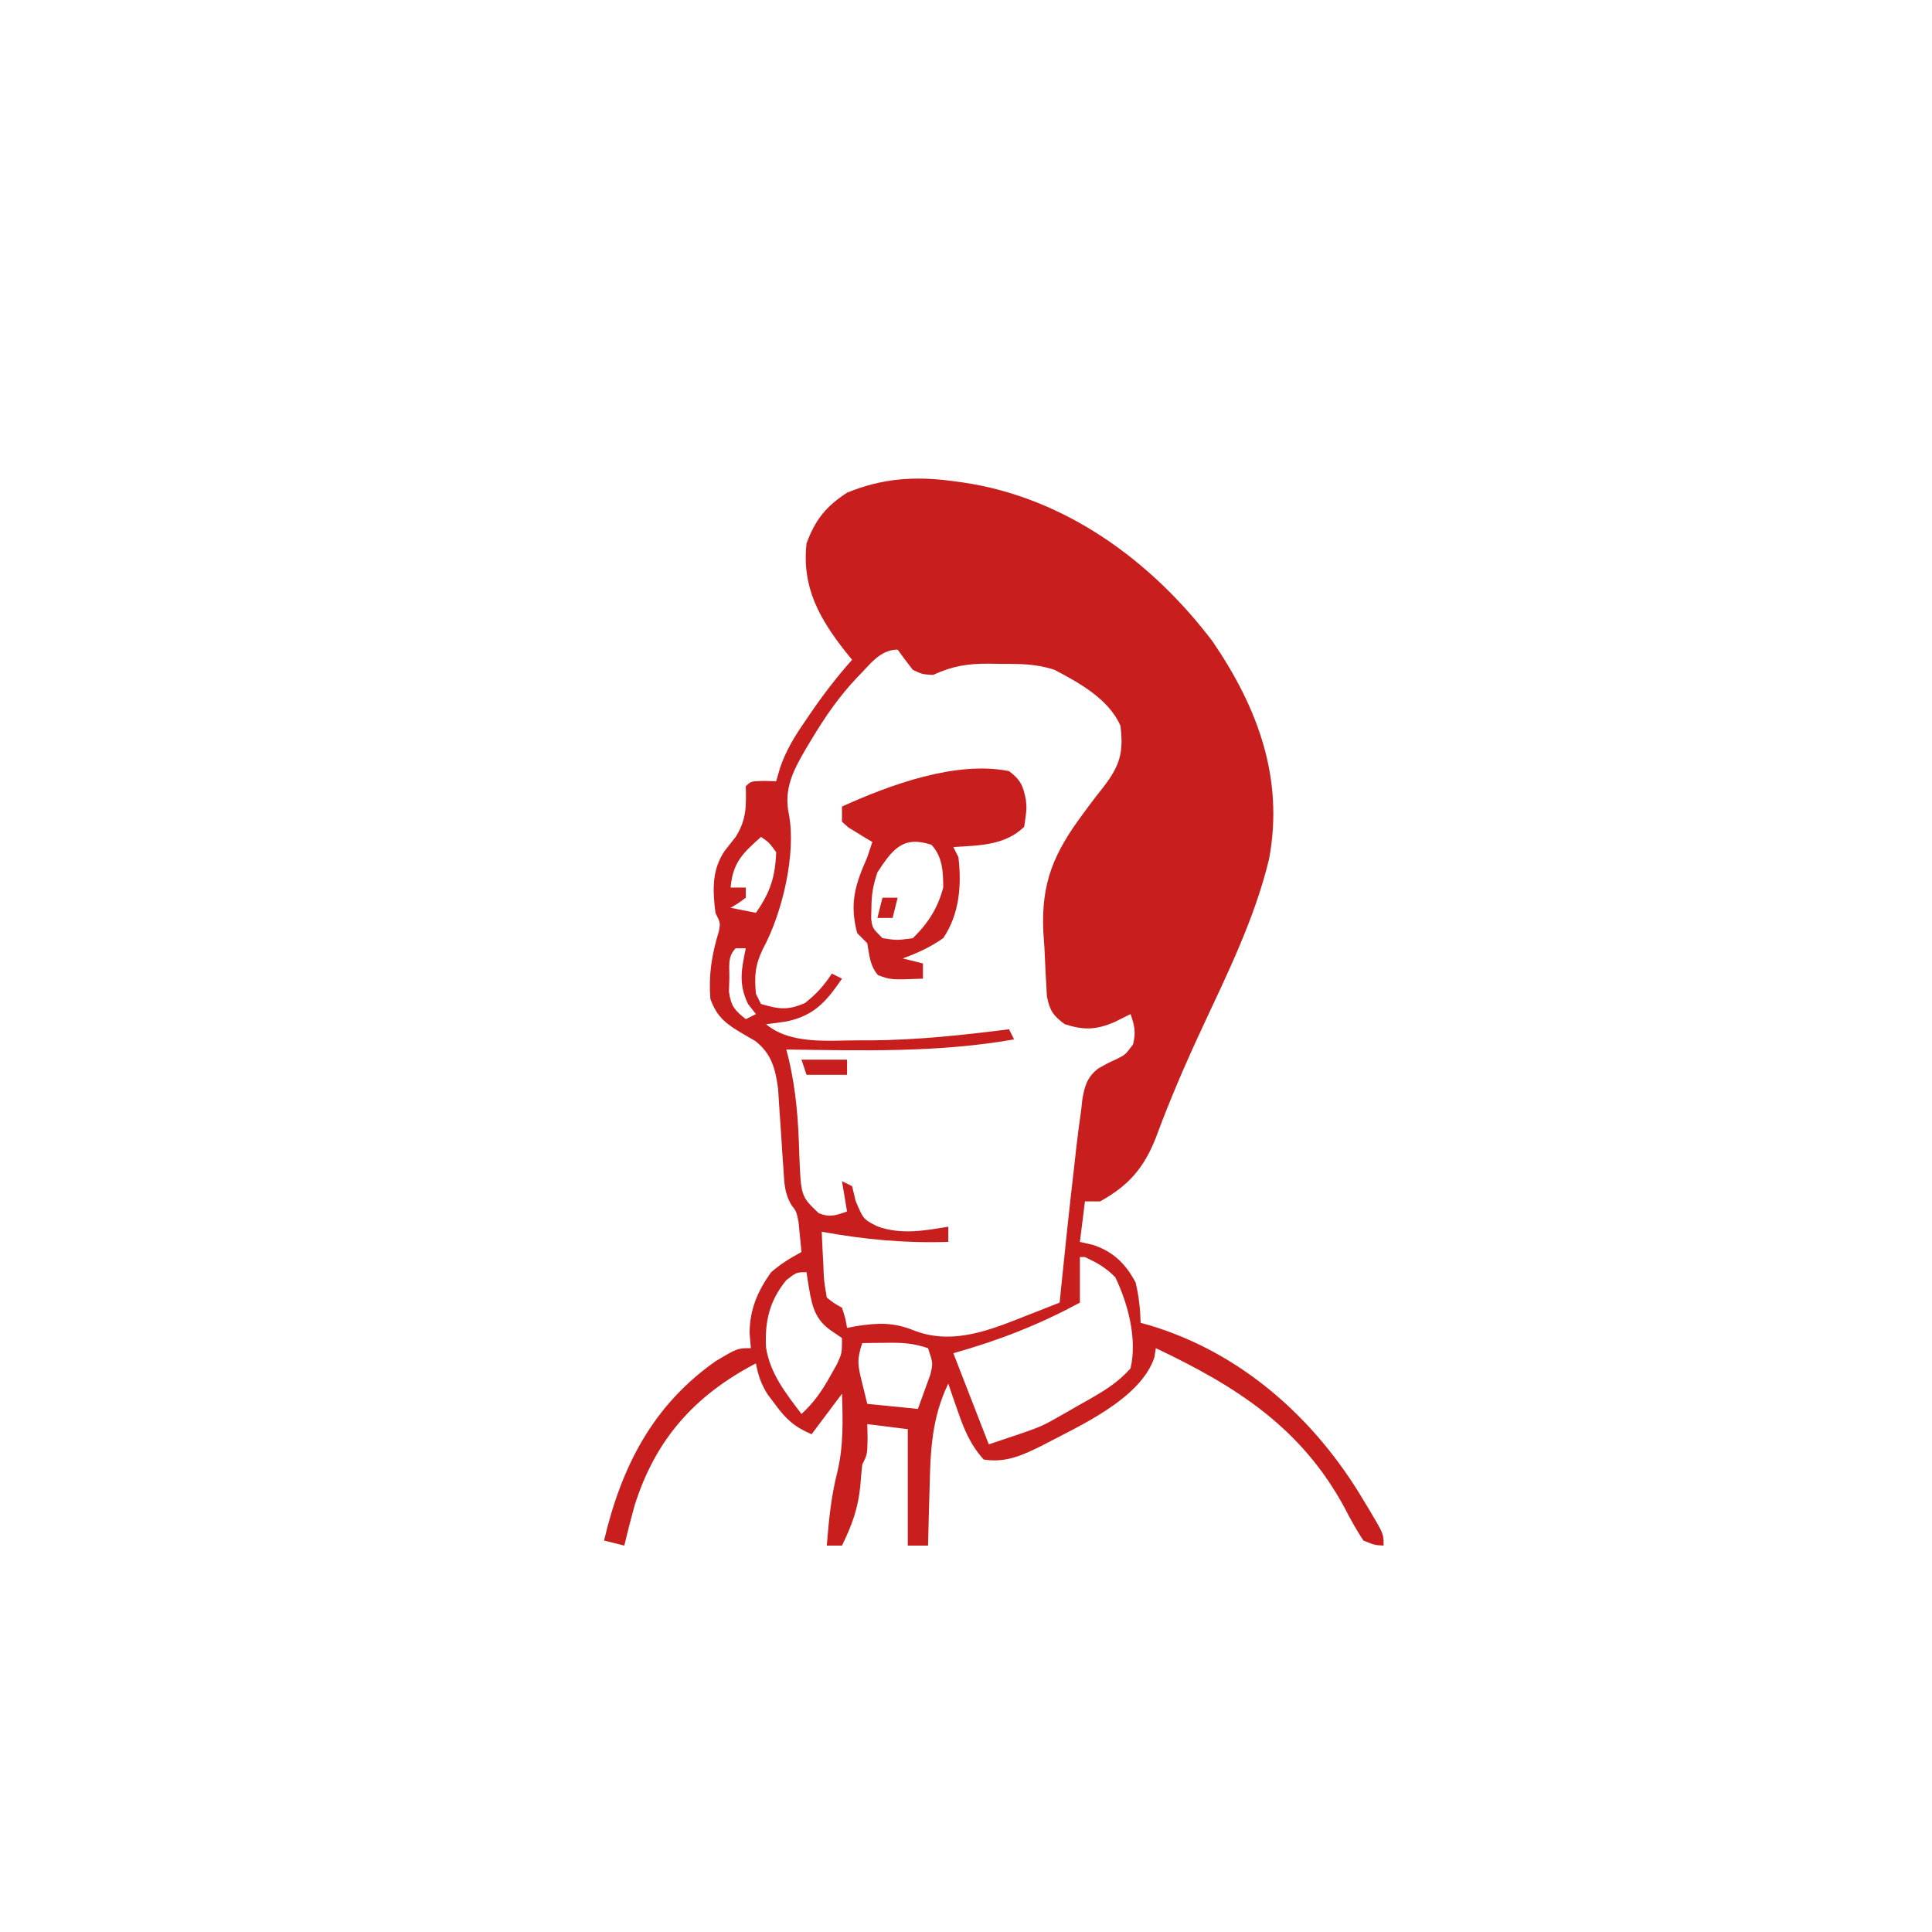
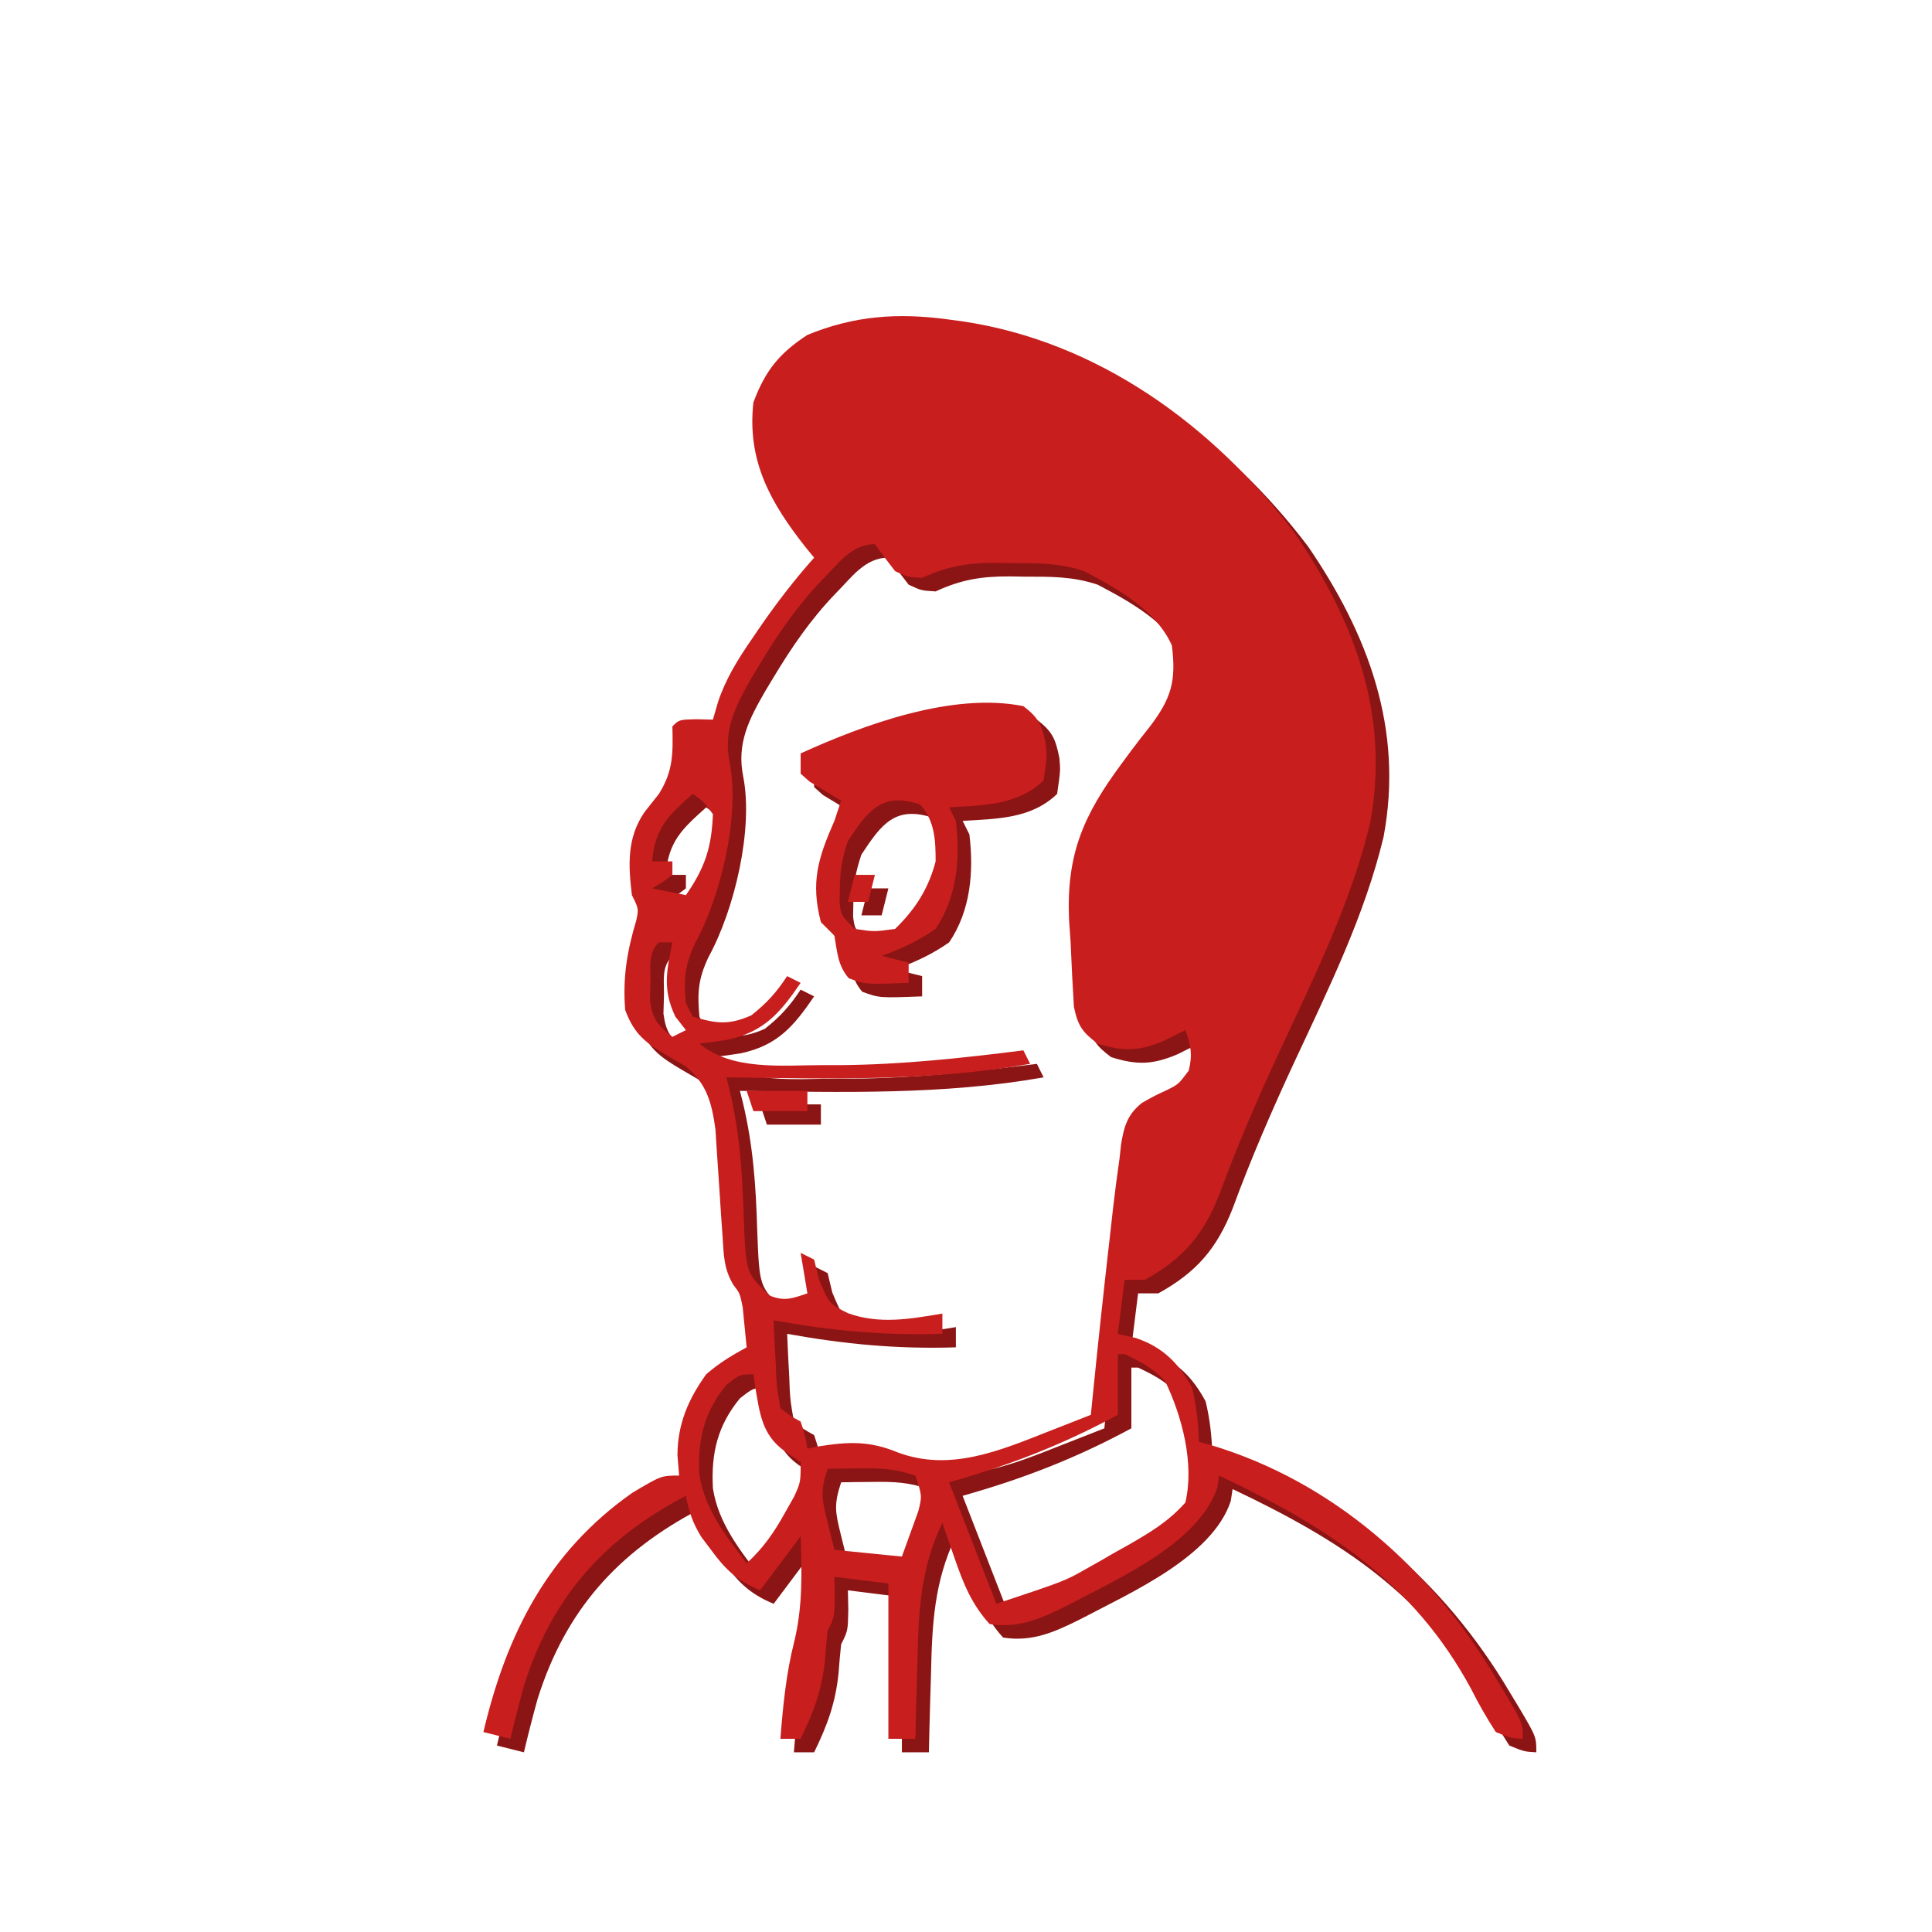
<svg xmlns="http://www.w3.org/2000/svg" version="1.1" width="229" height="229" viewBox="0 0 229 229">
-   <g transform="translate(45.8,45.8) scale(0.6)">
+   <g transform="translate(22.9,22.9) scale(0.8)">
+     <g transform="translate(2,2)">
+       <path d="M0 0 C0.702 0.094 1.403 0.188 2.126 0.285 C22.252 3.24 39.33 15.694 51.438 31.66 C60.338 44.685 65.617 58.689 62.617 74.688 C59.814 86.351 54.459 97.184 49.416 108.009 C46.096 115.142 43.006 122.272 40.287 129.657 C37.937 135.674 34.902 139.186 29.25 142.312 C28.26 142.312 27.27 142.312 26.25 142.312 C26.085 143.632 26.085 143.632 25.25 150.312 C26.137 150.519 27.024 150.725 27.938 150.938 C31.898 152.289 34.274 154.648 36.25 158.312 C36.903 160.984 37.173 163.567 37.25 166.312 C37.505 166.38 37.505 166.38 38.797 166.723 C57.115 172.147 71.669 185.163 81.25 201.312 C81.688 202.036 82.127 202.759 82.578 203.504 C85.25 208.01 85.25 208.01 85.25 210.312 C83.48 210.215 83.48 210.215 81.25 209.312 C79.861 207.174 78.706 205.138 77.562 202.875 C68.985 187.005 56.158 178.854 40.25 171.312 C40.161 171.895 40.072 172.478 39.98 173.078 C37.273 181.361 25.067 186.699 17.82 190.528 C13.949 192.463 10.621 194.003 6.25 193.312 C3.575 190.368 2.35 187.292 1.062 183.562 C0.718 182.578 0.374 181.593 0.02 180.578 C-0.234 179.83 -0.488 179.083 -0.75 178.312 C-3.993 185.037 -4.283 191.436 -4.438 198.812 C-4.472 199.921 -4.506 201.03 -4.541 202.172 C-4.623 204.885 -4.692 207.598 -4.75 210.312 C-6.07 210.312 -7.39 210.312 -8.75 210.312 C-8.75 202.722 -8.75 195.132 -8.75 187.312 C-11.39 186.982 -14.03 186.653 -16.75 186.312 C-16.729 187.261 -16.709 188.21 -16.688 189.188 C-16.75 192.312 -16.75 192.312 -17.75 194.312 C-17.903 195.706 -18.024 197.102 -18.125 198.5 C-18.566 202.964 -19.785 206.297 -21.75 210.312 C-22.74 210.312 -23.73 210.312 -24.75 210.312 C-24.361 205.409 -23.907 200.649 -22.688 195.875 C-21.435 190.7 -21.572 185.607 -21.75 180.312 C-22.21 180.926 -22.67 181.54 -23.145 182.172 C-23.912 183.195 -23.912 183.195 -27.75 188.312 C-31.084 186.909 -32.805 185.343 -34.938 182.438 C-35.192 182.098 -35.192 182.098 -36.48 180.383 C-37.74 178.329 -38.312 176.667 -38.75 174.312 C-50.845 180.633 -58.597 189.294 -62.719 202.391 C-63.447 205.022 -64.128 207.654 -64.75 210.312 C-66.07 209.982 -67.39 209.653 -68.75 209.312 C-65.355 194.867 -59.23 182.67 -46.691 173.867 C-42.395 171.312 -42.395 171.312 -39.75 171.312 C-39.833 170.322 -39.915 169.333 -40 168.312 C-39.981 163.686 -38.427 160.052 -35.75 156.312 C-33.819 154.631 -32.017 153.549 -29.75 152.312 C-29.865 151.041 -29.992 149.77 -30.125 148.5 C-30.16 148.146 -30.16 148.146 -30.336 146.355 C-30.75 144.312 -30.75 144.312 -31.741 143.02 C-33.136 140.66 -33.14 138.673 -33.312 135.945 C-33.387 134.895 -33.462 133.844 -33.539 132.762 C-33.574 132.213 -33.574 132.213 -33.75 129.438 C-33.888 127.273 -34.034 125.109 -34.188 122.945 C-34.248 121.985 -34.309 121.025 -34.371 120.036 C-34.922 116.073 -35.657 113.179 -38.844 110.652 C-39.638 110.19 -40.432 109.727 -41.25 109.25 C-44.587 107.294 -46.408 106.002 -47.75 102.312 C-48.12 97.497 -47.476 93.624 -46.09 89.012 C-45.75 87.312 -45.75 87.312 -46.75 85.312 C-47.296 80.84 -47.5 76.815 -44.875 73 C-44.524 72.557 -44.524 72.557 -42.75 70.312 C-40.606 66.883 -40.661 64.32 -40.75 60.312 C-39.75 59.312 -39.75 59.312 -37.188 59.25 C-36.383 59.271 -35.579 59.291 -34.75 59.312 C-34.624 58.879 -34.624 58.879 -33.988 56.688 C-32.829 53.218 -31.011 50.306 -28.938 47.312 C-28.584 46.791 -28.23 46.27 -27.865 45.733 C-25.355 42.077 -22.699 38.63 -19.75 35.312 C-20.148 34.828 -20.547 34.343 -20.957 33.844 C-26.222 27.182 -29.712 20.974 -28.75 12.312 C-27.006 7.632 -24.93 5.035 -20.75 2.312 C-13.817 -0.551 -7.315 -0.981 0 0 Z M-18.64 38.692 C-22.284 42.49 -25.109 46.62 -27.812 51.125 C-28.194 51.759 -28.576 52.392 -28.969 53.045 C-31.379 57.226 -33.258 60.795 -32.262 65.73 C-30.719 73.516 -33.553 85.457 -37.375 92.438 C-38.926 95.68 -39.073 97.762 -38.75 101.312 C-38.42 101.972 -38.09 102.632 -37.75 103.312 C-34.26 104.344 -32.428 104.612 -29.062 103.125 C-26.809 101.359 -25.313 99.698 -23.75 97.312 C-23.09 97.642 -22.43 97.972 -21.75 98.312 C-24.792 102.773 -27.2 105.593 -32.625 106.75 C-33.996 106.965 -35.37 107.162 -36.75 107.312 C-31.896 111.358 -24.534 110.505 -18.562 110.5 C-18.131 110.5 -18.131 110.5 -15.946 110.502 C-6.808 110.429 2.192 109.46 11.25 108.312 C11.58 108.972 11.91 109.632 12.25 110.312 C-2.675 112.945 -17.655 112.511 -32.75 112.312 C-32.611 112.854 -32.473 113.396 -32.33 113.954 C-30.789 120.346 -30.367 126.451 -30.184 133.002 C-29.859 141.299 -29.859 141.299 -26.375 144.625 C-24.189 145.55 -22.946 145.07 -20.75 144.312 C-21.08 142.333 -21.41 140.352 -21.75 138.312 C-21.09 138.643 -20.43 138.972 -19.75 139.312 C-19.523 140.261 -19.296 141.21 -19.062 142.188 C-17.523 145.854 -17.523 145.854 -14.75 147.25 C-10.104 148.939 -5.521 148.109 -0.75 147.312 C-0.75 148.303 -0.75 149.292 -0.75 150.312 C-9.378 150.592 -17.274 149.844 -25.75 148.312 C-25.663 150.44 -25.556 152.562 -25.438 154.688 C-25.415 155.291 -25.392 155.894 -25.369 156.516 C-25.262 158.273 -25.262 158.273 -24.75 161.312 C-23.27 162.477 -23.27 162.477 -21.75 163.312 C-21.062 165.438 -21.062 165.438 -20.75 167.312 C-20.477 167.259 -20.477 167.259 -19.098 166.988 C-14.659 166.283 -11.569 166.146 -7.375 167.875 C0.378 170.786 7.781 167.614 15.109 164.719 C15.703 164.487 16.298 164.255 16.91 164.017 C18.358 163.451 19.804 162.882 21.25 162.312 C21.325 161.553 21.4 160.794 21.478 160.012 C22.279 152.01 23.135 144.015 24.054 136.025 C24.231 134.478 24.403 132.93 24.574 131.382 C24.847 129.019 25.162 126.667 25.5 124.312 C25.573 123.645 25.645 122.977 25.72 122.289 C26.149 119.602 26.673 117.757 28.867 116.066 C30.766 115 30.766 115 32.634 114.137 C34.25 113.312 34.25 113.312 35.75 111.312 C36.339 108.956 36.06 107.579 35.25 105.312 C34.219 105.828 33.188 106.344 32.125 106.875 C28.487 108.429 26.098 108.537 22.25 107.312 C19.971 105.607 19.324 104.668 18.738 101.852 C18.546 98.672 18.378 95.495 18.25 92.312 C18.174 91.214 18.098 90.116 18.02 88.984 C17.595 79.309 20.124 73.491 25.809 65.828 C26.261 65.216 26.713 64.603 27.178 63.972 C28.082 62.766 29.004 61.573 29.947 60.397 C33.159 56.194 33.927 53.605 33.25 48.312 C30.908 43.065 25.143 39.882 20.25 37.312 C16.523 36.07 13.273 36.129 9.375 36.125 C8.667 36.113 7.96 36.101 7.23 36.088 C3.071 36.076 0.088 36.542 -3.75 38.312 C-5.875 38.188 -5.875 38.188 -7.75 37.312 C-8.781 36.003 -9.785 34.672 -10.75 33.312 C-14.279 33.312 -16.242 36.313 -18.64 38.692 Z M-37.75 70.312 C-41.326 73.522 -43.322 75.321 -43.75 80.312 C-42.76 80.312 -41.77 80.312 -40.75 80.312 C-40.75 80.972 -40.75 81.632 -40.75 82.312 C-42.25 83.438 -42.25 83.438 -43.75 84.312 C-42.925 84.478 -42.925 84.478 -38.75 85.312 C-35.911 81.24 -34.931 78.205 -34.75 73.312 C-36.188 71.375 -36.188 71.375 -37.75 70.312 Z M-42.75 92.312 C-44.408 93.97 -43.96 95.916 -44 98.188 C-44.026 99.072 -44.052 99.956 -44.078 100.867 C-43.695 103.722 -42.965 104.552 -40.75 106.312 C-40.09 105.983 -39.43 105.653 -38.75 105.312 C-39.266 104.653 -39.781 103.993 -40.312 103.312 C-42.223 99.326 -41.619 96.533 -40.75 92.312 C-41.41 92.312 -42.07 92.312 -42.75 92.312 Z M25.25 153.312 C25.25 156.282 25.25 159.252 25.25 162.312 C17.046 166.747 9.223 169.777 0.25 172.312 C2.56 178.252 4.87 184.192 7.25 190.312 C17.386 186.934 17.386 186.934 20.523 185.156 C21.203 184.773 21.882 184.391 22.582 183.996 C22.919 183.801 22.919 183.801 24.625 182.812 C24.974 182.617 24.974 182.617 26.738 181.629 C29.974 179.784 32.752 178.123 35.25 175.312 C36.614 169.522 34.763 162.541 32.25 157.312 C30.316 155.348 28.782 154.523 26.25 153.312 C25.92 153.312 25.59 153.312 25.25 153.312 Z M-32.75 157.875 C-36.06 161.909 -37.029 165.996 -36.75 171.188 C-35.952 176.341 -32.833 180.24 -29.75 184.312 C-27.277 182.05 -25.686 179.738 -24.062 176.812 C-23.626 176.039 -23.189 175.266 -22.738 174.469 C-21.75 172.312 -21.75 172.312 -21.75 169.312 C-22.534 168.776 -23.317 168.24 -24.125 167.688 C-27.516 165.247 -27.796 162.079 -28.488 158.141 C-28.575 157.537 -28.661 156.934 -28.75 156.312 C-30.75 156.312 -30.75 156.312 -32.75 157.875 Z M-17.75 170.312 C-18.849 173.609 -18.621 174.717 -17.812 178 C-17.462 179.423 -17.111 180.846 -16.75 182.312 C-13.45 182.643 -10.15 182.972 -6.75 183.312 C-6.234 181.889 -5.719 180.466 -5.188 179 C-4.897 178.199 -4.607 177.399 -4.309 176.574 C-3.75 174.312 -3.75 174.312 -4.75 171.312 C-7.765 170.308 -9.792 170.209 -12.938 170.25 C-13.839 170.259 -14.74 170.268 -15.668 170.277 C-16.012 170.283 -16.012 170.283 -17.75 170.312 Z " fill="#8b1414" transform="translate(111.75,18.6875)" />
+       <path d="M0 0 C2.328 1.764 2.783 2.901 3.34 5.719 C3.5 7.562 3.5 7.562 3 11 C-0.833 14.709 -5.914 14.679 -11 15 C-10.67 15.66 -10.34 16.32 -10 17 C-9.326 22.525 -9.815 28.311 -13 33 C-15.524 34.772 -18.106 35.955 -21 37 C-19.68 37.33 -18.36 37.66 -17 38 C-17 38.99 -17 39.98 -17 41 C-23.347 41.24 -23.347 41.24 -25.875 40.312 C-27.507 38.409 -27.574 36.434 -28 34 C-28.66 33.34 -29.32 32.68 -30 32 C-31.543 26.067 -30.416 22.502 -28 17 C-27.67 16.01 -27.34 15.02 -27 14 C-27.433 13.746 -27.866 13.492 -28.312 13.23 C-28.869 12.886 -29.426 12.542 -30 12.188 C-30.557 11.851 -31.114 11.515 -31.688 11.168 C-32.121 10.783 -32.554 10.397 -33 10 C-33 9.01 -33 8.02 -33 7 C-23.592 2.73 -10.486 -2.107 0 0 Z M-26 20 C-26.887 22.66 -27.162 24.324 -27.188 27.062 C-27.202 27.755 -27.216 28.447 -27.23 29.16 C-27 31 -27 31 -25 33 C-22.125 33.438 -22.125 33.438 -19 33 C-16.003 30.086 -14.059 27.045 -13 23 C-13 19.874 -13.118 16.966 -15.312 14.562 C-20.929 12.69 -22.994 15.407 -26 20 Z " fill="#8b1414" transform="translate(123,76)" />
+       <path d="M0 0 C0.99 0 1.98 0 3 0 C2.67 1.32 2.34 2.64 2 4 C1.01 4 0.02 4 -1 4 C-0.67 2.68 -0.34 1.36 0 0 Z " fill="#8b1414" transform="translate(98,101)" />
+       <path d="M0 0 C2.97 0 5.94 0 9 0 C9 0.99 9 1.98 9 3 C6.36 3 3.72 3 1 3 C0.67 2.01 0.34 1.02 0 0 Z " fill="#8b1414" transform="translate(82,133)" />
+     </g>
    <path d="M0 0 C0.702 0.094 1.403 0.188 2.126 0.285 C22.252 3.24 39.33 15.694 51.438 31.66 C60.338 44.685 65.617 58.689 62.617 74.688 C59.814 86.351 54.459 97.184 49.416 108.009 C46.096 115.142 43.006 122.272 40.287 129.657 C37.937 135.674 34.902 139.186 29.25 142.312 C28.26 142.312 27.27 142.312 26.25 142.312 C26.085 143.632 26.085 143.632 25.25 150.312 C26.137 150.519 27.024 150.725 27.938 150.938 C31.898 152.289 34.274 154.648 36.25 158.312 C36.903 160.984 37.173 163.567 37.25 166.312 C37.505 166.38 37.505 166.38 38.797 166.723 C57.115 172.147 71.669 185.163 81.25 201.312 C81.688 202.036 82.127 202.759 82.578 203.504 C85.25 208.01 85.25 208.01 85.25 210.312 C83.48 210.215 83.48 210.215 81.25 209.312 C79.861 207.174 78.706 205.138 77.562 202.875 C68.985 187.005 56.158 178.854 40.25 171.312 C40.161 171.895 40.072 172.478 39.98 173.078 C37.273 181.361 25.067 186.699 17.82 190.528 C13.949 192.463 10.621 194.003 6.25 193.312 C3.575 190.368 2.35 187.292 1.062 183.562 C0.718 182.578 0.374 181.593 0.02 180.578 C-0.234 179.83 -0.488 179.083 -0.75 178.312 C-3.993 185.037 -4.283 191.436 -4.438 198.812 C-4.472 199.921 -4.506 201.03 -4.541 202.172 C-4.623 204.885 -4.692 207.598 -4.75 210.312 C-6.07 210.312 -7.39 210.312 -8.75 210.312 C-8.75 202.722 -8.75 195.132 -8.75 187.312 C-11.39 186.982 -14.03 186.653 -16.75 186.312 C-16.729 187.261 -16.709 188.21 -16.688 189.188 C-16.75 192.312 -16.75 192.312 -17.75 194.312 C-17.903 195.706 -18.024 197.102 -18.125 198.5 C-18.566 202.964 -19.785 206.297 -21.75 210.312 C-22.74 210.312 -23.73 210.312 -24.75 210.312 C-24.361 205.409 -23.907 200.649 -22.688 195.875 C-21.435 190.7 -21.572 185.607 -21.75 180.312 C-22.21 180.926 -22.67 181.54 -23.145 182.172 C-23.912 183.195 -23.912 183.195 -27.75 188.312 C-31.084 186.909 -32.805 185.343 -34.938 182.438 C-35.192 182.098 -35.192 182.098 -36.48 180.383 C-37.74 178.329 -38.312 176.667 -38.75 174.312 C-50.845 180.633 -58.597 189.294 -62.719 202.391 C-63.447 205.022 -64.128 207.654 -64.75 210.312 C-66.07 209.982 -67.39 209.653 -68.75 209.312 C-65.355 194.867 -59.23 182.67 -46.691 173.867 C-42.395 171.312 -42.395 171.312 -39.75 171.312 C-39.833 170.322 -39.915 169.333 -40 168.312 C-39.981 163.686 -38.427 160.052 -35.75 156.312 C-33.819 154.631 -32.017 153.549 -29.75 152.312 C-29.865 151.041 -29.992 149.77 -30.125 148.5 C-30.16 148.146 -30.16 148.146 -30.336 146.355 C-30.75 144.312 -30.75 144.312 -31.741 143.02 C-33.136 140.66 -33.14 138.673 -33.312 135.945 C-33.387 134.895 -33.462 133.844 -33.539 132.762 C-33.574 132.213 -33.574 132.213 -33.75 129.438 C-33.888 127.273 -34.034 125.109 -34.188 122.945 C-34.248 121.985 -34.309 121.025 -34.371 120.036 C-34.922 116.073 -35.657 113.179 -38.844 110.652 C-39.638 110.19 -40.432 109.727 -41.25 109.25 C-44.587 107.294 -46.408 106.002 -47.75 102.312 C-48.12 97.497 -47.476 93.624 -46.09 89.012 C-45.75 87.312 -45.75 87.312 -46.75 85.312 C-47.296 80.84 -47.5 76.815 -44.875 73 C-44.524 72.557 -44.524 72.557 -42.75 70.312 C-40.606 66.883 -40.661 64.32 -40.75 60.312 C-39.75 59.312 -39.75 59.312 -37.188 59.25 C-36.383 59.271 -35.579 59.291 -34.75 59.312 C-34.624 58.879 -34.624 58.879 -33.988 56.688 C-32.829 53.218 -31.011 50.306 -28.938 47.312 C-28.584 46.791 -28.23 46.27 -27.865 45.733 C-25.355 42.077 -22.699 38.63 -19.75 35.312 C-20.148 34.828 -20.547 34.343 -20.957 33.844 C-26.222 27.182 -29.712 20.974 -28.75 12.312 C-27.006 7.632 -24.93 5.035 -20.75 2.312 C-13.817 -0.551 -7.315 -0.981 0 0 Z M-18.64 38.692 C-22.284 42.49 -25.109 46.62 -27.812 51.125 C-28.194 51.759 -28.576 52.392 -28.969 53.045 C-31.379 57.226 -33.258 60.795 -32.262 65.73 C-30.719 73.516 -33.553 85.457 -37.375 92.438 C-38.926 95.68 -39.073 97.762 -38.75 101.312 C-38.42 101.972 -38.09 102.632 -37.75 103.312 C-34.26 104.344 -32.428 104.612 -29.062 103.125 C-26.809 101.359 -25.313 99.698 -23.75 97.312 C-23.09 97.642 -22.43 97.972 -21.75 98.312 C-24.792 102.773 -27.2 105.593 -32.625 106.75 C-33.996 106.965 -35.37 107.162 -36.75 107.312 C-31.896 111.358 -24.534 110.505 -18.562 110.5 C-18.131 110.5 -18.131 110.5 -15.946 110.502 C-6.808 110.429 2.192 109.46 11.25 108.312 C11.58 108.972 11.91 109.632 12.25 110.312 C-2.675 112.945 -17.655 112.511 -32.75 112.312 C-32.611 112.854 -32.473 113.396 -32.33 113.954 C-30.789 120.346 -30.367 126.451 -30.184 133.002 C-29.859 141.299 -29.859 141.299 -26.375 144.625 C-24.189 145.55 -22.946 145.07 -20.75 144.312 C-21.08 142.333 -21.41 140.352 -21.75 138.312 C-21.09 138.643 -20.43 138.972 -19.75 139.312 C-19.523 140.261 -19.296 141.21 -19.062 142.188 C-17.523 145.854 -17.523 145.854 -14.75 147.25 C-10.104 148.939 -5.521 148.109 -0.75 147.312 C-0.75 148.303 -0.75 149.292 -0.75 150.312 C-9.378 150.592 -17.274 149.844 -25.75 148.312 C-25.663 150.44 -25.556 152.562 -25.438 154.688 C-25.415 155.291 -25.392 155.894 -25.369 156.516 C-25.262 158.273 -25.262 158.273 -24.75 161.312 C-23.27 162.477 -23.27 162.477 -21.75 163.312 C-21.062 165.438 -21.062 165.438 -20.75 167.312 C-20.477 167.259 -20.477 167.259 -19.098 166.988 C-14.659 166.283 -11.569 166.146 -7.375 167.875 C0.378 170.786 7.781 167.614 15.109 164.719 C15.703 164.487 16.298 164.255 16.91 164.017 C18.358 163.451 19.804 162.882 21.25 162.312 C21.325 161.553 21.4 160.794 21.478 160.012 C22.279 152.01 23.135 144.015 24.054 136.025 C24.231 134.478 24.403 132.93 24.574 131.382 C24.847 129.019 25.162 126.667 25.5 124.312 C25.573 123.645 25.645 122.977 25.72 122.289 C26.149 119.602 26.673 117.757 28.867 116.066 C30.766 115 30.766 115 32.634 114.137 C34.25 113.312 34.25 113.312 35.75 111.312 C36.339 108.956 36.06 107.579 35.25 105.312 C34.219 105.828 33.188 106.344 32.125 106.875 C28.487 108.429 26.098 108.537 22.25 107.312 C19.971 105.607 19.324 104.668 18.738 101.852 C18.546 98.672 18.378 95.495 18.25 92.312 C18.174 91.214 18.098 90.116 18.02 88.984 C17.595 79.309 20.124 73.491 25.809 65.828 C26.261 65.216 26.713 64.603 27.178 63.972 C28.082 62.766 29.004 61.573 29.947 60.397 C33.159 56.194 33.927 53.605 33.25 48.312 C30.908 43.065 25.143 39.882 20.25 37.312 C16.523 36.07 13.273 36.129 9.375 36.125 C8.667 36.113 7.96 36.101 7.23 36.088 C3.071 36.076 0.088 36.542 -3.75 38.312 C-5.875 38.188 -5.875 38.188 -7.75 37.312 C-8.781 36.003 -9.785 34.672 -10.75 33.312 C-14.279 33.312 -16.242 36.313 -18.64 38.692 Z M-37.75 70.312 C-41.326 73.522 -43.322 75.321 -43.75 80.312 C-42.76 80.312 -41.77 80.312 -40.75 80.312 C-40.75 80.972 -40.75 81.632 -40.75 82.312 C-42.25 83.438 -42.25 83.438 -43.75 84.312 C-42.925 84.478 -42.925 84.478 -38.75 85.312 C-35.911 81.24 -34.931 78.205 -34.75 73.312 C-36.188 71.375 -36.188 71.375 -37.75 70.312 Z M-42.75 92.312 C-44.408 93.97 -43.96 95.916 -44 98.188 C-44.026 99.072 -44.052 99.956 -44.078 100.867 C-43.695 103.722 -42.965 104.552 -40.75 106.312 C-40.09 105.983 -39.43 105.653 -38.75 105.312 C-39.266 104.653 -39.781 103.993 -40.312 103.312 C-42.223 99.326 -41.619 96.533 -40.75 92.312 C-41.41 92.312 -42.07 92.312 -42.75 92.312 Z M25.25 153.312 C25.25 156.282 25.25 159.252 25.25 162.312 C17.046 166.747 9.223 169.777 0.25 172.312 C2.56 178.252 4.87 184.192 7.25 190.312 C17.386 186.934 17.386 186.934 20.523 185.156 C21.203 184.773 21.882 184.391 22.582 183.996 C22.919 183.801 22.919 183.801 24.625 182.812 C24.974 182.617 24.974 182.617 26.738 181.629 C29.974 179.784 32.752 178.123 35.25 175.312 C36.614 169.522 34.763 162.541 32.25 157.312 C30.316 155.348 28.782 154.523 26.25 153.312 C25.92 153.312 25.59 153.312 25.25 153.312 Z M-32.75 157.875 C-36.06 161.909 -37.029 165.996 -36.75 171.188 C-35.952 176.341 -32.833 180.24 -29.75 184.312 C-27.277 182.05 -25.686 179.738 -24.062 176.812 C-23.626 176.039 -23.189 175.266 -22.738 174.469 C-21.75 172.312 -21.75 172.312 -21.75 169.312 C-22.534 168.776 -23.317 168.24 -24.125 167.688 C-27.516 165.247 -27.796 162.079 -28.488 158.141 C-28.575 157.537 -28.661 156.934 -28.75 156.312 C-30.75 156.312 -30.75 156.312 -32.75 157.875 Z M-17.75 170.312 C-18.849 173.609 -18.621 174.717 -17.812 178 C-17.462 179.423 -17.111 180.846 -16.75 182.312 C-13.45 182.643 -10.15 182.972 -6.75 183.312 C-6.234 181.889 -5.719 180.466 -5.188 179 C-4.897 178.199 -4.607 177.399 -4.309 176.574 C-3.75 174.312 -3.75 174.312 -4.75 171.312 C-7.765 170.308 -9.792 170.209 -12.938 170.25 C-13.839 170.259 -14.74 170.268 -15.668 170.277 C-16.012 170.283 -16.012 170.283 -17.75 170.312 Z " fill="#c81e1e" transform="translate(111.75,18.6875)" />
    <path d="M0 0 C2.328 1.764 2.783 2.901 3.34 5.719 C3.5 7.562 3.5 7.562 3 11 C-0.833 14.709 -5.914 14.679 -11 15 C-10.67 15.66 -10.34 16.32 -10 17 C-9.326 22.525 -9.815 28.311 -13 33 C-15.524 34.772 -18.106 35.955 -21 37 C-19.68 37.33 -18.36 37.66 -17 38 C-17 38.99 -17 39.98 -17 41 C-23.347 41.24 -23.347 41.24 -25.875 40.312 C-27.507 38.409 -27.574 36.434 -28 34 C-28.66 33.34 -29.32 32.68 -30 32 C-31.543 26.067 -30.416 22.502 -28 17 C-27.67 16.01 -27.34 15.02 -27 14 C-27.433 13.746 -27.866 13.492 -28.312 13.23 C-28.869 12.886 -29.426 12.542 -30 12.188 C-30.557 11.851 -31.114 11.515 -31.688 11.168 C-32.121 10.783 -32.554 10.397 -33 10 C-33 9.01 -33 8.02 -33 7 C-23.592 2.73 -10.486 -2.107 0 0 Z M-26 20 C-26.887 22.66 -27.162 24.324 -27.188 27.062 C-27.202 27.755 -27.216 28.447 -27.23 29.16 C-27 31 -27 31 -25 33 C-22.125 33.438 -22.125 33.438 -19 33 C-16.003 30.086 -14.059 27.045 -13 23 C-13 19.874 -13.118 16.966 -15.312 14.562 C-20.929 12.69 -22.994 15.407 -26 20 Z " fill="#c81e1e" transform="translate(123,76)" />
    <path d="M0 0 C0.99 0 1.98 0 3 0 C2.67 1.32 2.34 2.64 2 4 C1.01 4 0.02 4 -1 4 C-0.67 2.68 -0.34 1.36 0 0 Z " fill="#c81e1e" transform="translate(98,101)" />
    <path d="M0 0 C2.97 0 5.94 0 9 0 C9 0.99 9 1.98 9 3 C6.36 3 3.72 3 1 3 C0.67 2.01 0.34 1.02 0 0 Z " fill="#c81e1e" transform="translate(82,133)" />
  </g>
</svg>
